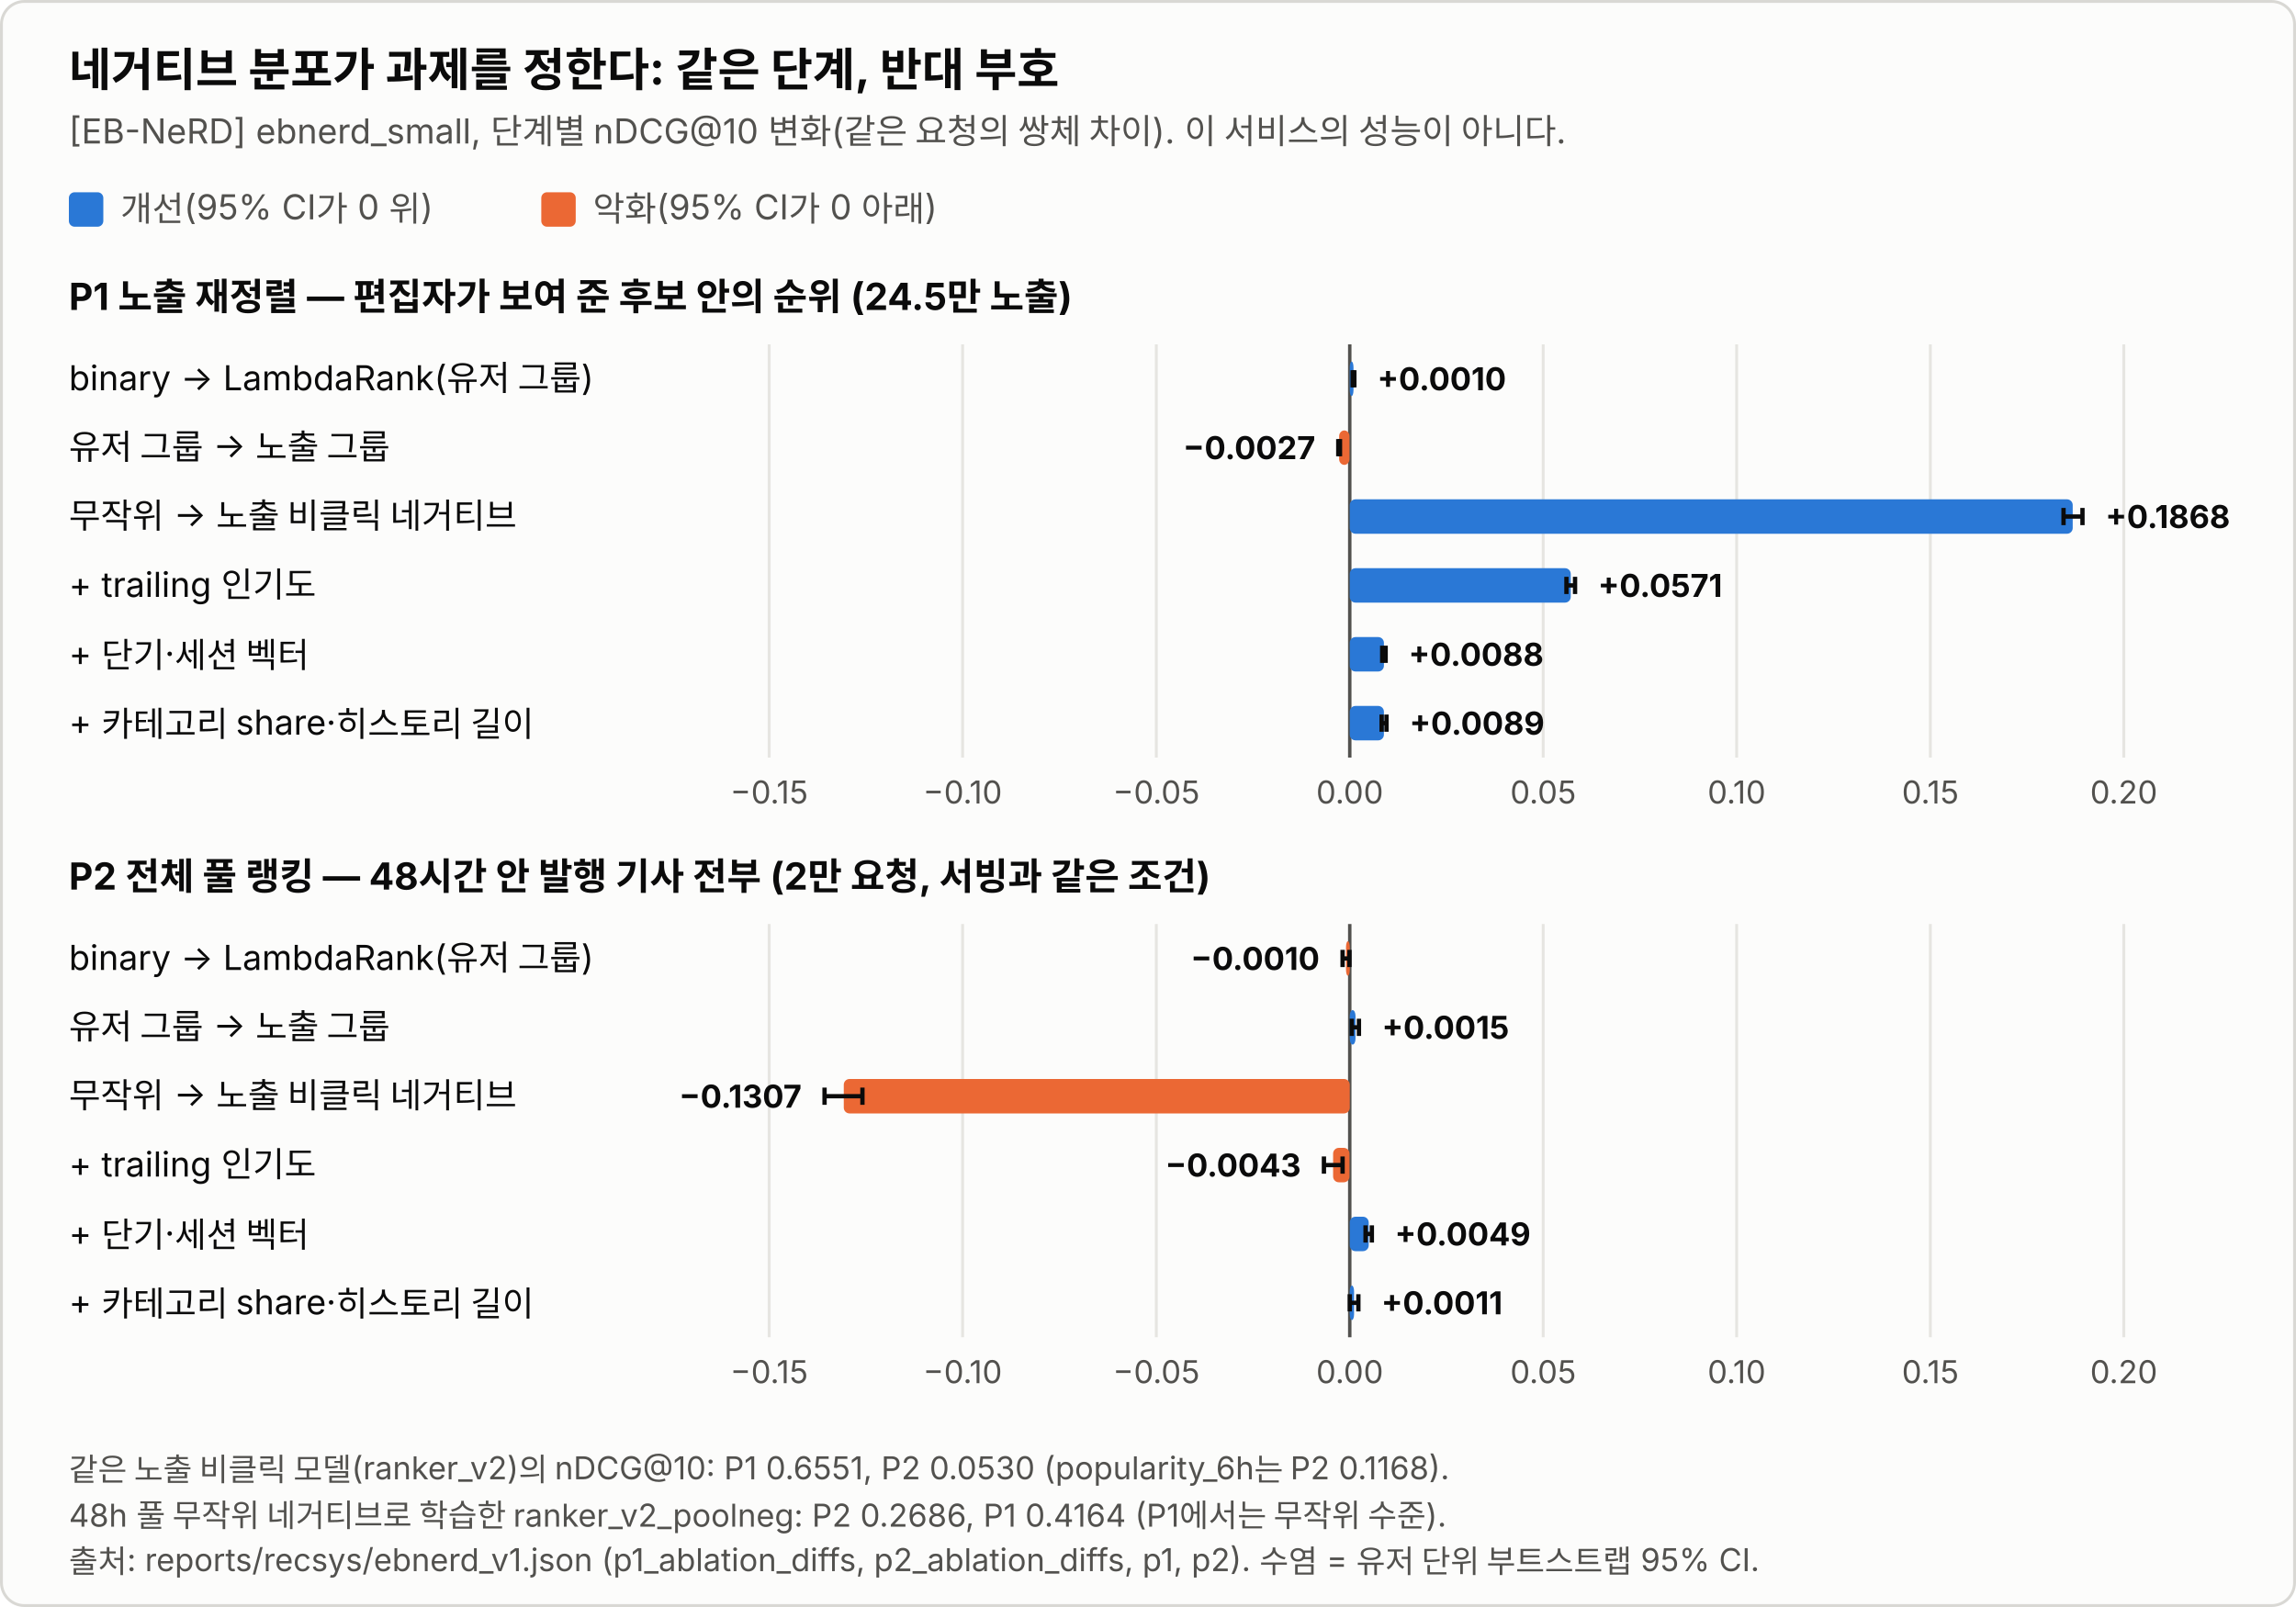
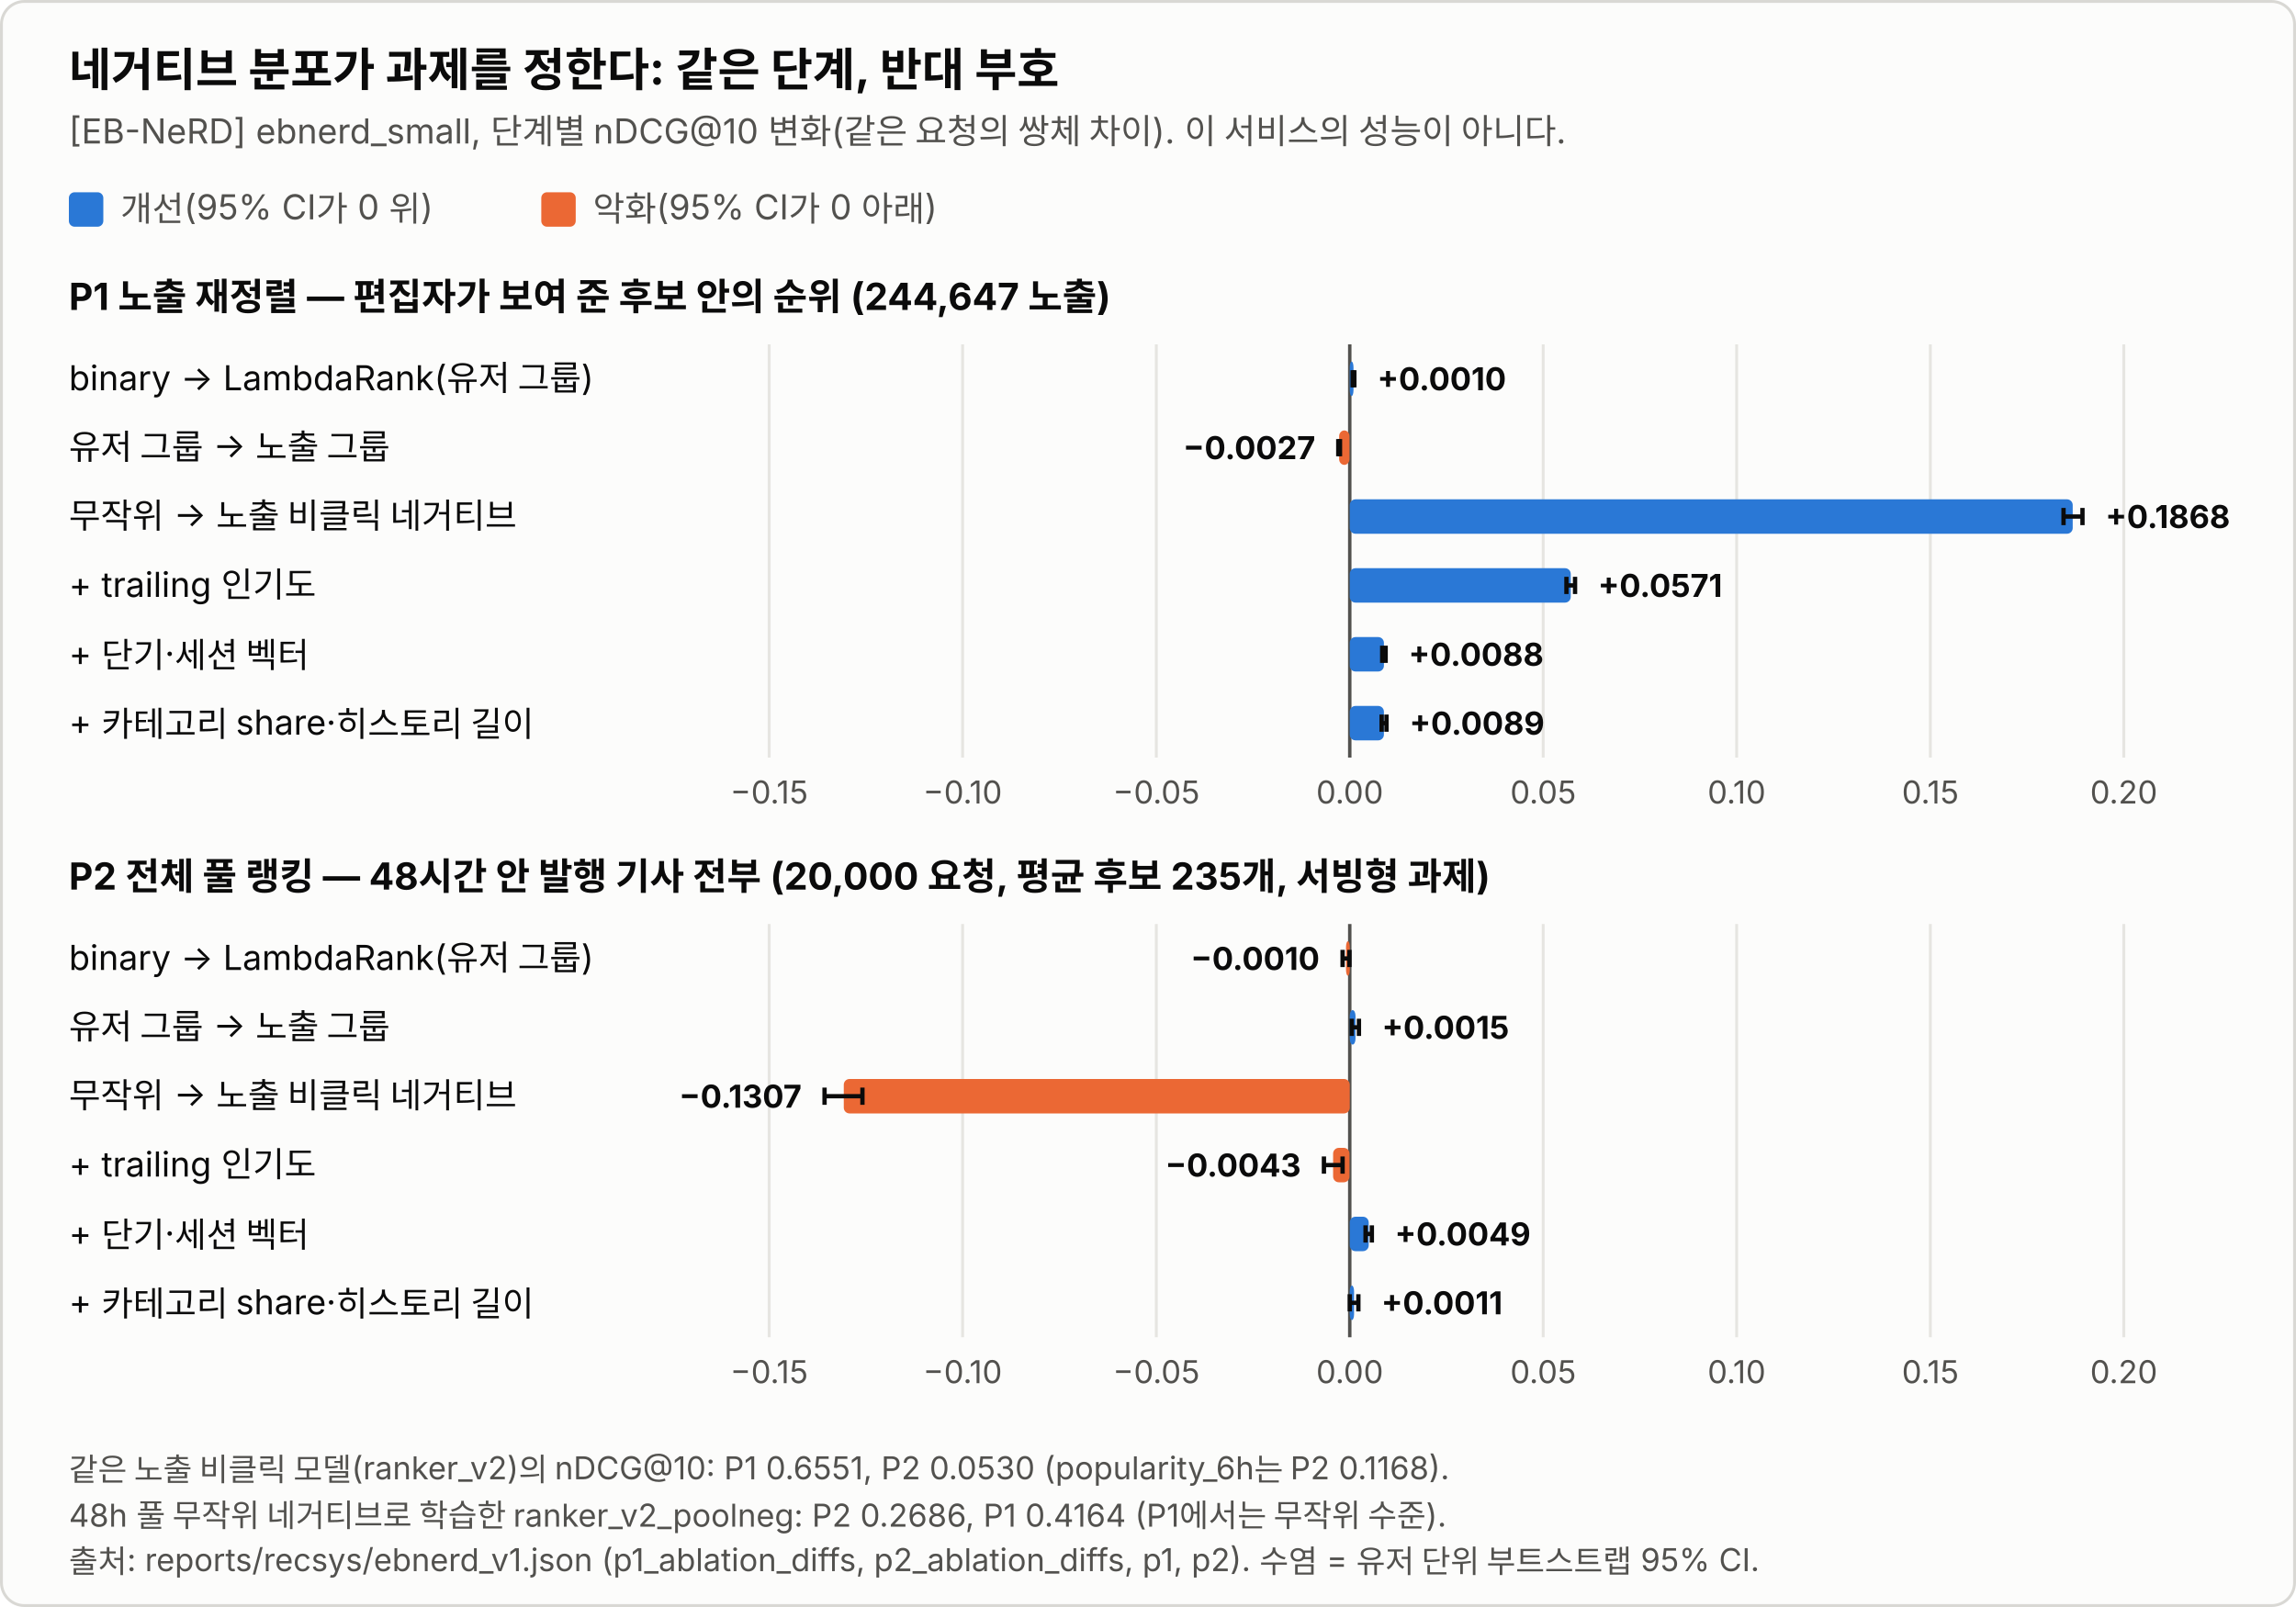
<svg xmlns="http://www.w3.org/2000/svg" viewBox="0 0 800 560" width="800" height="560" role="img" aria-labelledby="t d" font-family="-apple-system, 'Apple SD Gothic Neo', 'Noto Sans KR', 'Segoe UI', sans-serif">
  <rect x="0.5" y="0.5" width="799" height="559" rx="8" fill="#fcfcfb" stroke="#d9d8d4" />
  <text x="24.0" y="30.0" font-size="16" fill="#0b0b0b" text-anchor="start" font-weight="bold">네거티브 분포가 과제를 정한다: 같은 단계, 반대 부호</text>
  <text x="24.0" y="50.0" font-size="12" fill="#52514e" text-anchor="start" font-weight="normal">[EB-NeRD] ebnerd_small, 단계별 nDCG@10 변화(같은 요청의 쌍체 차이). 이 서비스의 성능이 아니다.</text>
  <rect x="24.0" y="67.0" width="12.0" height="12.0" rx="2" fill="#2a78d6" />
  <text x="42.0" y="77.0" font-size="12" fill="#52514e" text-anchor="start" font-weight="normal">개선(95% CI가 0 위)</text>
  <rect x="188.6" y="67.0" width="12.0" height="12.0" rx="2" fill="#eb6834" />
  <text x="206.6" y="77.0" font-size="12" fill="#52514e" text-anchor="start" font-weight="normal">악화(95% CI가 0 아래)</text>
-   <text x="24.0" y="108.0" font-size="13" fill="#0b0b0b" text-anchor="start" font-weight="bold">P1 노출 재정렬 — 편집자가 보여 준 후보 안의 순위 (24.5만 노출)</text>
+   <text x="24.0" y="108.0" font-size="13" fill="#0b0b0b" text-anchor="start" font-weight="bold">P1 노출 재정렬 — 편집자가 보여 준 후보 안의 순위 (244,647 노출)</text>
  <line x1="268.0" y1="120.0" x2="268.0" y2="264.0" stroke="#e6e5e1" stroke-width="1" />
  <text x="268.0" y="280.0" font-size="11" fill="#52514e" text-anchor="middle" font-weight="normal">−0.15</text>
  <line x1="335.4" y1="120.0" x2="335.4" y2="264.0" stroke="#e6e5e1" stroke-width="1" />
  <text x="335.4" y="280.0" font-size="11" fill="#52514e" text-anchor="middle" font-weight="normal">−0.10</text>
  <line x1="402.9" y1="120.0" x2="402.9" y2="264.0" stroke="#e6e5e1" stroke-width="1" />
  <text x="402.9" y="280.0" font-size="11" fill="#52514e" text-anchor="middle" font-weight="normal">−0.05</text>
  <line x1="470.3" y1="120.0" x2="470.3" y2="264.0" stroke="#52514e" stroke-width="1.2" />
  <text x="470.3" y="280.0" font-size="11" fill="#52514e" text-anchor="middle" font-weight="normal">0.00</text>
  <line x1="537.7" y1="120.0" x2="537.7" y2="264.0" stroke="#e6e5e1" stroke-width="1" />
  <text x="537.7" y="280.0" font-size="11" fill="#52514e" text-anchor="middle" font-weight="normal">0.05</text>
  <line x1="605.1" y1="120.0" x2="605.1" y2="264.0" stroke="#e6e5e1" stroke-width="1" />
  <text x="605.1" y="280.0" font-size="11" fill="#52514e" text-anchor="middle" font-weight="normal">0.10</text>
  <line x1="672.6" y1="120.0" x2="672.6" y2="264.0" stroke="#e6e5e1" stroke-width="1" />
  <text x="672.6" y="280.0" font-size="11" fill="#52514e" text-anchor="middle" font-weight="normal">0.15</text>
  <line x1="740.0" y1="120.0" x2="740.0" y2="264.0" stroke="#e6e5e1" stroke-width="1" />
  <text x="740.0" y="280.0" font-size="11" fill="#52514e" text-anchor="middle" font-weight="normal">0.20</text>
  <text x="24.0" y="136.0" font-size="12" fill="#0b0b0b" text-anchor="start" font-weight="normal">binary → LambdaRank(유저 그룹)</text>
  <rect x="470.3" y="126.0" width="1.3" height="12.0" rx="2" fill="#2a78d6" />
  <line x1="471.3" y1="132.0" x2="471.9" y2="132.0" stroke="#0b0b0b" stroke-width="1.5" />
  <line x1="471.3" y1="129.0" x2="471.3" y2="135.0" stroke="#0b0b0b" stroke-width="1.5" />
  <line x1="471.9" y1="129.0" x2="471.9" y2="135.0" stroke="#0b0b0b" stroke-width="1.5" />
  <text x="479.9" y="136.0" font-size="11" fill="#0b0b0b" text-anchor="start" font-weight="bold">+0.0010</text>
  <text x="24.0" y="160.0" font-size="12" fill="#0b0b0b" text-anchor="start" font-weight="normal">유저 그룹 → 노출 그룹</text>
  <rect x="466.6" y="150.0" width="3.6" height="12.0" rx="2" fill="#eb6834" />
  <line x1="466.3" y1="156.0" x2="466.9" y2="156.0" stroke="#0b0b0b" stroke-width="1.5" />
  <line x1="466.3" y1="153.0" x2="466.3" y2="159.0" stroke="#0b0b0b" stroke-width="1.5" />
  <line x1="466.9" y1="153.0" x2="466.9" y2="159.0" stroke="#0b0b0b" stroke-width="1.5" />
  <text x="458.3" y="160.0" font-size="11" fill="#0b0b0b" text-anchor="end" font-weight="bold">−0.0027</text>
  <text x="24.0" y="184.0" font-size="12" fill="#0b0b0b" text-anchor="start" font-weight="normal">무작위 → 노출 비클릭 네거티브</text>
  <rect x="470.3" y="174.0" width="251.9" height="12.0" rx="2" fill="#2a78d6" />
  <line x1="719.0" y1="180.0" x2="725.6" y2="180.0" stroke="#0b0b0b" stroke-width="1.5" />
  <line x1="719.0" y1="177.0" x2="719.0" y2="183.0" stroke="#0b0b0b" stroke-width="1.5" />
  <line x1="725.6" y1="177.0" x2="725.6" y2="183.0" stroke="#0b0b0b" stroke-width="1.5" />
  <text x="733.6" y="184.0" font-size="11" fill="#0b0b0b" text-anchor="start" font-weight="bold">+0.1868</text>
  <text x="24.0" y="208.0" font-size="12" fill="#0b0b0b" text-anchor="start" font-weight="normal">+ trailing 인기도</text>
  <rect x="470.3" y="198.0" width="77.0" height="12.0" rx="2" fill="#2a78d6" />
  <line x1="545.8" y1="204.0" x2="548.8" y2="204.0" stroke="#0b0b0b" stroke-width="1.5" />
  <line x1="545.8" y1="201.0" x2="545.8" y2="207.0" stroke="#0b0b0b" stroke-width="1.5" />
  <line x1="548.8" y1="201.0" x2="548.8" y2="207.0" stroke="#0b0b0b" stroke-width="1.5" />
  <text x="556.8" y="208.0" font-size="11" fill="#0b0b0b" text-anchor="start" font-weight="bold">+0.0571</text>
  <text x="24.0" y="232.0" font-size="12" fill="#0b0b0b" text-anchor="start" font-weight="normal">+ 단기·세션 벡터</text>
  <rect x="470.3" y="222.0" width="11.9" height="12.0" rx="2" fill="#2a78d6" />
  <line x1="481.6" y1="228.0" x2="482.8" y2="228.0" stroke="#0b0b0b" stroke-width="1.5" />
  <line x1="481.6" y1="225.0" x2="481.6" y2="231.0" stroke="#0b0b0b" stroke-width="1.5" />
  <line x1="482.8" y1="225.0" x2="482.8" y2="231.0" stroke="#0b0b0b" stroke-width="1.5" />
  <text x="490.8" y="232.0" font-size="11" fill="#0b0b0b" text-anchor="start" font-weight="bold">+0.0088</text>
  <text x="24.0" y="256.0" font-size="12" fill="#0b0b0b" text-anchor="start" font-weight="normal">+ 카테고리 share·히스토리 길이</text>
  <rect x="470.3" y="246.0" width="11.9" height="12.0" rx="2" fill="#2a78d6" />
  <line x1="481.4" y1="252.0" x2="483.1" y2="252.0" stroke="#0b0b0b" stroke-width="1.5" />
  <line x1="481.4" y1="249.0" x2="481.4" y2="255.0" stroke="#0b0b0b" stroke-width="1.5" />
  <line x1="483.1" y1="249.0" x2="483.1" y2="255.0" stroke="#0b0b0b" stroke-width="1.5" />
  <text x="491.1" y="256.0" font-size="11" fill="#0b0b0b" text-anchor="start" font-weight="bold">+0.0089</text>
-   <text x="24.0" y="310.0" font-size="13" fill="#0b0b0b" text-anchor="start" font-weight="bold">P2 전체 풀 랭킹 — 48시간 안 발행 기사 전부 (2만 요청, 서빙과 같은 조건)</text>
+   <text x="24.0" y="310.0" font-size="13" fill="#0b0b0b" text-anchor="start" font-weight="bold">P2 전체 풀 랭킹 — 48시간 안 발행 기사 전부 (20,000 요청, 평균 후보 235개, 서빙형 과제)</text>
  <line x1="268.0" y1="322.0" x2="268.0" y2="466.0" stroke="#e6e5e1" stroke-width="1" />
  <text x="268.0" y="482.0" font-size="11" fill="#52514e" text-anchor="middle" font-weight="normal">−0.15</text>
  <line x1="335.4" y1="322.0" x2="335.4" y2="466.0" stroke="#e6e5e1" stroke-width="1" />
  <text x="335.4" y="482.0" font-size="11" fill="#52514e" text-anchor="middle" font-weight="normal">−0.10</text>
  <line x1="402.9" y1="322.0" x2="402.9" y2="466.0" stroke="#e6e5e1" stroke-width="1" />
  <text x="402.9" y="482.0" font-size="11" fill="#52514e" text-anchor="middle" font-weight="normal">−0.05</text>
  <line x1="470.3" y1="322.0" x2="470.3" y2="466.0" stroke="#52514e" stroke-width="1.2" />
  <text x="470.3" y="482.0" font-size="11" fill="#52514e" text-anchor="middle" font-weight="normal">0.00</text>
  <line x1="537.7" y1="322.0" x2="537.7" y2="466.0" stroke="#e6e5e1" stroke-width="1" />
  <text x="537.7" y="482.0" font-size="11" fill="#52514e" text-anchor="middle" font-weight="normal">0.05</text>
  <line x1="605.1" y1="322.0" x2="605.1" y2="466.0" stroke="#e6e5e1" stroke-width="1" />
  <text x="605.1" y="482.0" font-size="11" fill="#52514e" text-anchor="middle" font-weight="normal">0.10</text>
  <line x1="672.6" y1="322.0" x2="672.6" y2="466.0" stroke="#e6e5e1" stroke-width="1" />
  <text x="672.6" y="482.0" font-size="11" fill="#52514e" text-anchor="middle" font-weight="normal">0.15</text>
  <line x1="740.0" y1="322.0" x2="740.0" y2="466.0" stroke="#e6e5e1" stroke-width="1" />
  <text x="740.0" y="482.0" font-size="11" fill="#52514e" text-anchor="middle" font-weight="normal">0.20</text>
  <text x="24.0" y="338.0" font-size="12" fill="#0b0b0b" text-anchor="start" font-weight="normal">binary → LambdaRank(유저 그룹)</text>
  <rect x="469.0" y="328.0" width="1.3" height="12.0" rx="2" fill="#eb6834" />
  <line x1="467.8" y1="334.0" x2="470.2" y2="334.0" stroke="#0b0b0b" stroke-width="1.5" />
  <line x1="467.8" y1="331.0" x2="467.8" y2="337.0" stroke="#0b0b0b" stroke-width="1.5" />
  <line x1="470.2" y1="331.0" x2="470.2" y2="337.0" stroke="#0b0b0b" stroke-width="1.5" />
  <text x="459.8" y="338.0" font-size="11" fill="#0b0b0b" text-anchor="end" font-weight="bold">−0.0010</text>
  <text x="24.0" y="362.0" font-size="12" fill="#0b0b0b" text-anchor="start" font-weight="normal">유저 그룹 → 노출 그룹</text>
  <rect x="470.3" y="352.0" width="2.0" height="12.0" rx="2" fill="#2a78d6" />
  <line x1="471.0" y1="358.0" x2="473.5" y2="358.0" stroke="#0b0b0b" stroke-width="1.5" />
  <line x1="471.0" y1="355.0" x2="471.0" y2="361.0" stroke="#0b0b0b" stroke-width="1.5" />
  <line x1="473.5" y1="355.0" x2="473.5" y2="361.0" stroke="#0b0b0b" stroke-width="1.5" />
  <text x="481.5" y="362.0" font-size="11" fill="#0b0b0b" text-anchor="start" font-weight="bold">+0.0015</text>
  <text x="24.0" y="386.0" font-size="12" fill="#0b0b0b" text-anchor="start" font-weight="normal">무작위 → 노출 비클릭 네거티브</text>
  <rect x="294.0" y="376.0" width="176.3" height="12.0" rx="2" fill="#eb6834" />
  <line x1="287.3" y1="382.0" x2="300.5" y2="382.0" stroke="#0b0b0b" stroke-width="1.5" />
  <line x1="287.3" y1="379.0" x2="287.3" y2="385.0" stroke="#0b0b0b" stroke-width="1.5" />
  <line x1="300.5" y1="379.0" x2="300.5" y2="385.0" stroke="#0b0b0b" stroke-width="1.5" />
  <text x="279.3" y="386.0" font-size="11" fill="#0b0b0b" text-anchor="end" font-weight="bold">−0.1307</text>
  <text x="24.0" y="410.0" font-size="12" fill="#0b0b0b" text-anchor="start" font-weight="normal">+ trailing 인기도</text>
  <rect x="464.5" y="400.0" width="5.7" height="12.0" rx="2" fill="#eb6834" />
  <line x1="461.3" y1="406.0" x2="467.8" y2="406.0" stroke="#0b0b0b" stroke-width="1.5" />
  <line x1="461.3" y1="403.0" x2="461.3" y2="409.0" stroke="#0b0b0b" stroke-width="1.5" />
  <line x1="467.8" y1="403.0" x2="467.8" y2="409.0" stroke="#0b0b0b" stroke-width="1.5" />
  <text x="453.3" y="410.0" font-size="11" fill="#0b0b0b" text-anchor="end" font-weight="bold">−0.0043</text>
  <text x="24.0" y="434.0" font-size="12" fill="#0b0b0b" text-anchor="start" font-weight="normal">+ 단기·세션 벡터</text>
  <rect x="470.3" y="424.0" width="6.6" height="12.0" rx="2" fill="#2a78d6" />
  <line x1="475.8" y1="430.0" x2="478.0" y2="430.0" stroke="#0b0b0b" stroke-width="1.5" />
  <line x1="475.8" y1="427.0" x2="475.8" y2="433.0" stroke="#0b0b0b" stroke-width="1.5" />
  <line x1="478.0" y1="427.0" x2="478.0" y2="433.0" stroke="#0b0b0b" stroke-width="1.5" />
  <text x="486.0" y="434.0" font-size="11" fill="#0b0b0b" text-anchor="start" font-weight="bold">+0.0049</text>
  <text x="24.0" y="458.0" font-size="12" fill="#0b0b0b" text-anchor="start" font-weight="normal">+ 카테고리 share·히스토리 길이</text>
  <rect x="470.3" y="448.0" width="1.5" height="12.0" rx="2" fill="#2a78d6" />
  <line x1="470.3" y1="454.0" x2="473.3" y2="454.0" stroke="#0b0b0b" stroke-width="1.5" />
  <line x1="470.3" y1="451.0" x2="470.3" y2="457.0" stroke="#0b0b0b" stroke-width="1.5" />
  <line x1="473.3" y1="451.0" x2="473.3" y2="457.0" stroke="#0b0b0b" stroke-width="1.5" />
  <text x="481.3" y="458.0" font-size="11" fill="#0b0b0b" text-anchor="start" font-weight="bold">+0.0011</text>
  <text x="24.0" y="516.0" font-size="11" fill="#52514e" text-anchor="start" font-weight="normal">같은 노출 비클릭 모델(ranker_v2)의 nDCG@10: P1 0.6551, P2 0.0530 (popularity_6h는 P2 0.1168).</text>
  <text x="24.0" y="532.0" font-size="11" fill="#52514e" text-anchor="start" font-weight="normal">48h 풀 무작위 네거티브로 학습한 ranker_v2_poolneg: P2 0.2686, P1 0.4164 (P1에서는 무작위 수준).</text>
  <text x="24.0" y="548.0" font-size="11" fill="#52514e" text-anchor="start" font-weight="normal">출처: reports/recsys/ebnerd_v1.json (p1_ablation_diffs, p2_ablation_diffs, p1, p2). 수염 = 유저 단위 부트스트랩 95% CI.</text>
</svg>
